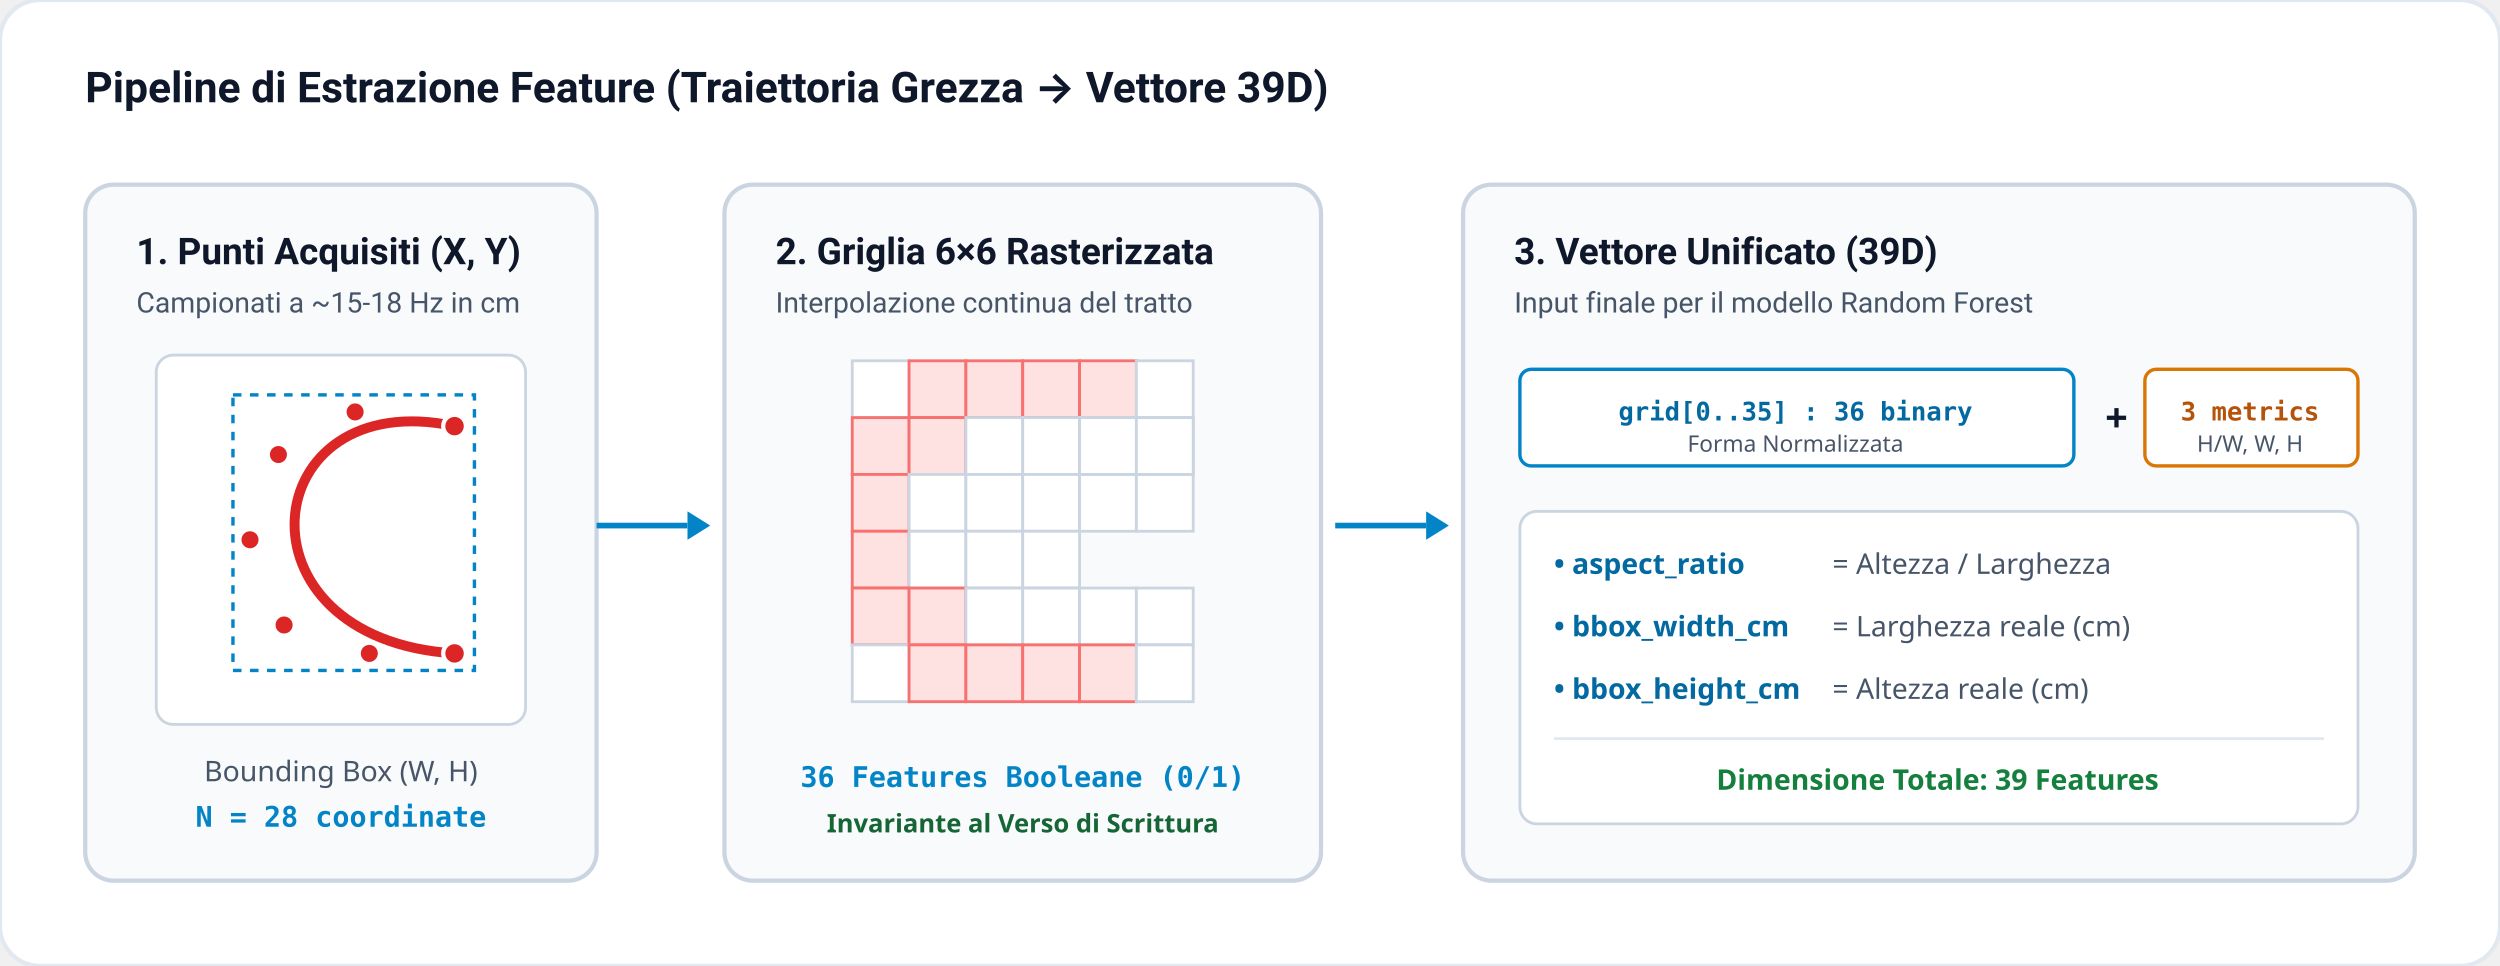
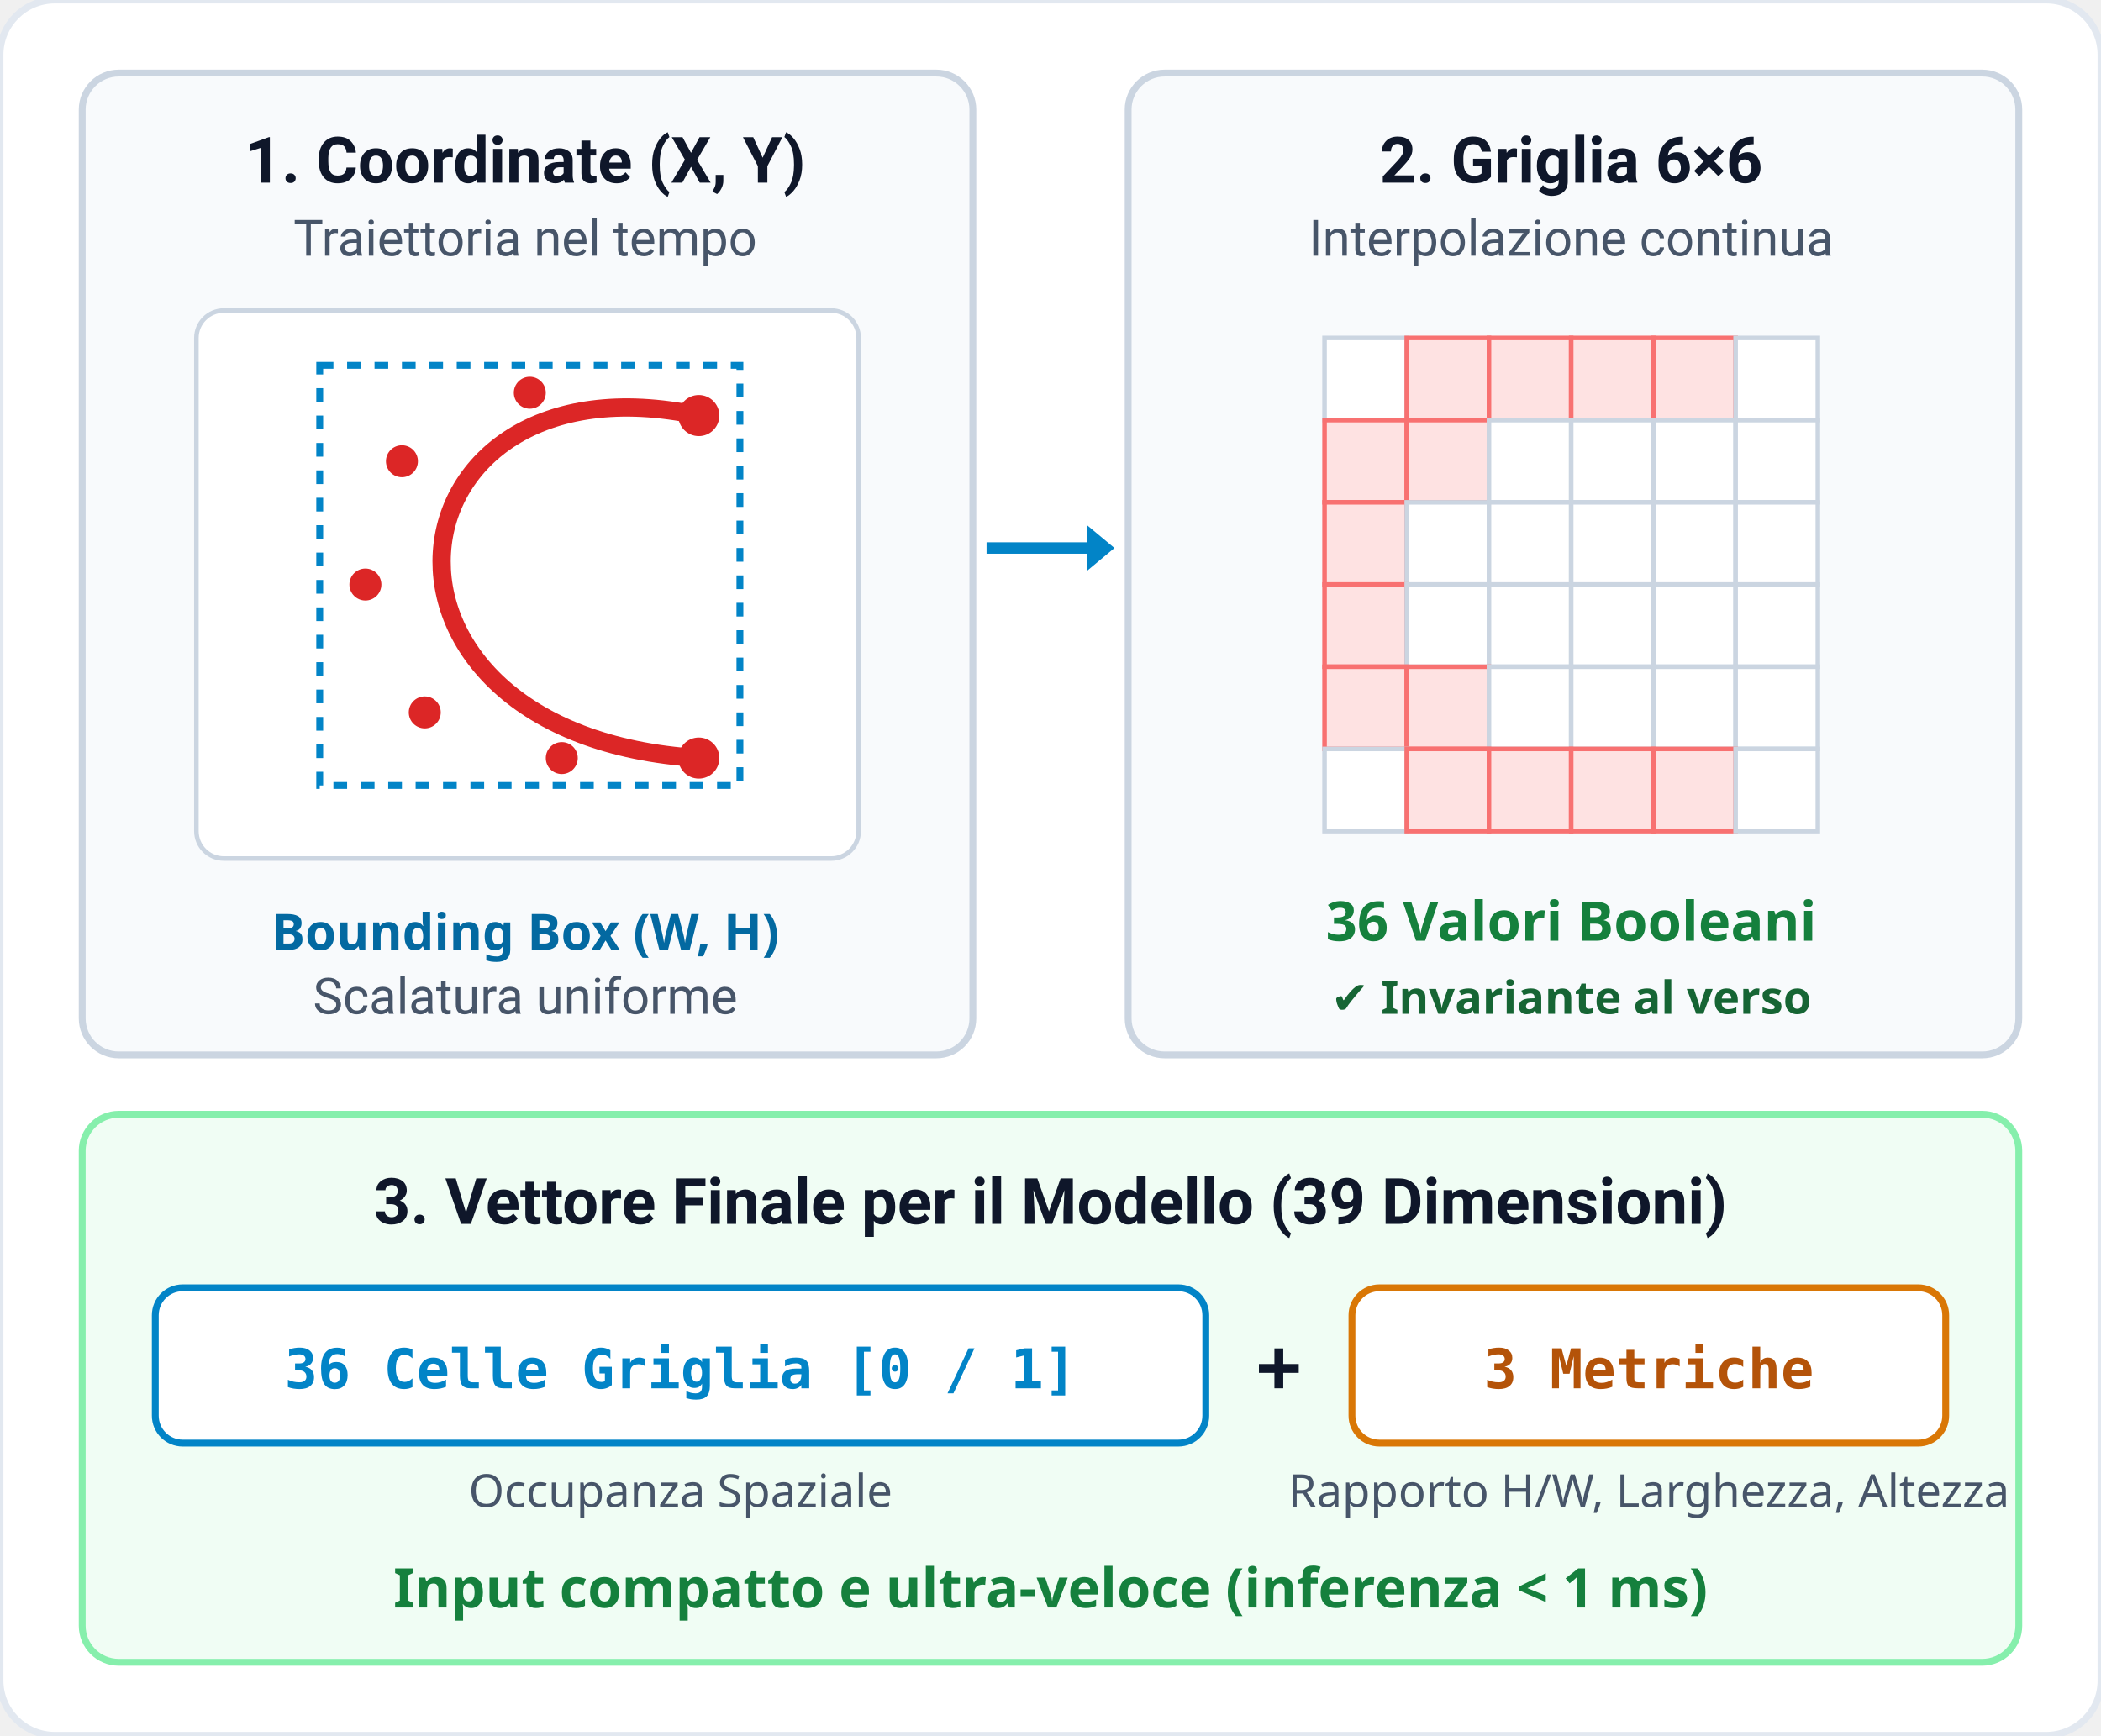
- <svg xmlns="http://www.w3.org/2000/svg" viewBox="0 0 880 340" width="100%" height="100%">
+ <svg xmlns="http://www.w3.org/2000/svg" viewBox="0 0 460 380" width="100%" height="100%">
  <defs>
    <style>
-       .bg {
+       .panel-bg {
        fill: #ffffff;
        stroke: #e2e8f0;
        stroke-width: 1.5;
+         rx: 12;
      }

-       .card {
+       .box {
        fill: #f8fafc;
        stroke: #cbd5e1;
        stroke-width: 1.5;
-         rx: 10;
+         rx: 8;
      }

-       .header-text {
-         font-family: -apple-system, BlinkMacSystemFont, "Segoe UI", Roboto, sans-serif;
-         font-size: 13px;
+       .title-text {
+         font-family: -apple-system, BlinkMacSystemFont, 'Segoe UI', Roboto, sans-serif;
+         font-size: 14px;
        font-weight: 700;
        fill: #0f172a;
      }

-       .sub-text {
-         font-family: -apple-system, BlinkMacSystemFont, "Segoe UI", Roboto, sans-serif;
-         font-size: 10px;
+       .label-text {
+         font-family: -apple-system, BlinkMacSystemFont, 'Segoe UI', Roboto, sans-serif;
+         font-size: 11px;
        fill: #475569;
      }

-       .code-text {
+       .code-bold {
        font-family: monospace;
-         font-size: 10px;
+         font-size: 12px;
+         font-weight: bold;
        fill: #0284c7;
-         font-weight: bold;
-       }
- 
-       .arrow {
-         stroke: #0284c7;
-         stroke-width: 2;
-         fill: none;
      }

      .grid-cell {
        stroke: #cbd5e1;
        stroke-width: 1;
      }

      .cell-off {
        fill: #ffffff;
      }

      .cell-on {
        fill: #fee2e2;
        stroke: #f87171;
      }

-       .stroke-point {
-         fill: #dc2626;
-         stroke: #ffffff;
-         stroke-width: 1.5;
-       }
- 
-       .feat-box {
-         fill: #ffffff;
+       .arrow-line {
        stroke: #0284c7;
-         stroke-width: 1.2;
-         rx: 4;
-       }
- 
-       .feat-txt {
-         font-family: monospace;
-         font-size: 9px;
-         fill: #0369a1;
-         text-anchor: middle;
-         font-weight: bold;
-       }
- 
-       .title {
-         font-family: -apple-system, BlinkMacSystemFont, "Segoe UI", Roboto, sans-serif;
-         font-size: 15px;
-         font-weight: 700;
-         fill: #0f172a;
+         stroke-width: 2.5;
+         fill: none;
      }
    </style>
  </defs>
-   <rect width="880" height="340" rx="14" class="bg" />
-   <text x="30" y="36" class="title">Pipeline di Estrazione Feature (Traiettoria Grezza → Vettore 39D)</text>
-   <g transform="translate(30, 65)">
-     <rect width="180" height="245" class="card" />
-     <text x="18" y="28" class="header-text">1. Punti Acquisiti (X, Y)</text>
-     <text x="18" y="45" class="sub-text">Campionati a ~15-18 Hz in cm</text>
-     <rect x="25" y="60" width="130" height="130" rx="6" fill="#ffffff" stroke="#cbd5e1" />
-     <path d="M 130 85 C 60 70 50 160 130 165" fill="none" stroke="#dc2626" stroke-width="3.5" stroke-linecap="round" />
-     <circle cx="130" cy="85" r="4" class="stroke-point" />
-     <circle cx="95" cy="80" r="3" fill="#dc2626" />
-     <circle cx="68" cy="95" r="3" fill="#dc2626" />
-     <circle cx="58" cy="125" r="3" fill="#dc2626" />
-     <circle cx="70" cy="155" r="3" fill="#dc2626" />
-     <circle cx="100" cy="165" r="3" fill="#dc2626" />
-     <circle cx="130" cy="165" r="4" class="stroke-point" />
-     <rect x="52" y="74" width="85" height="97" fill="none" stroke="#0284c7" stroke-dasharray="3,3" stroke-width="1.2" />
-     <text x="90" y="210" font-family="sans-serif" font-size="10" fill="#475569" text-anchor="middle">Bounding Box (W,
-       H)</text>
-     <text x="90" y="226" class="code-text" text-anchor="middle">N = 28 coordinate</text>
+   <rect width="460" height="380" rx="12" class="panel-bg" />
+   <g transform="translate(18, 16)">
+     <rect width="195" height="215" class="box" />
+     <text x="97" y="24" class="title-text" text-anchor="middle">1. Coordinate (X, Y)</text>
+     <text x="97" y="40" class="label-text" text-anchor="middle">Traiettoria nel tempo</text>
+     <rect x="25" y="52" width="145" height="120" rx="6" fill="#ffffff" stroke="#cbd5e1" />
+     <path d="M 135 75 C 65 60 55 145 135 150" fill="none" stroke="#dc2626" stroke-width="4" stroke-linecap="round" />
+     <circle cx="135" cy="75" r="4.5" fill="#dc2626" />
+     <circle cx="98" cy="70" r="3.5" fill="#dc2626" />
+     <circle cx="70" cy="85" r="3.5" fill="#dc2626" />
+     <circle cx="62" cy="112" r="3.5" fill="#dc2626" />
+     <circle cx="75" cy="140" r="3.5" fill="#dc2626" />
+     <circle cx="105" cy="150" r="3.5" fill="#dc2626" />
+     <circle cx="135" cy="150" r="4.5" fill="#dc2626" />
+     <rect x="52" y="64" width="92" height="92" fill="none" stroke="#0284c7" stroke-dasharray="3,3" stroke-width="1.5" />
+     <text x="97" y="192" font-family="sans-serif" font-size="11" font-weight="600" fill="#0369a1" text-anchor="middle">Bounding Box (W, H)</text>
+     <text x="97" y="206" class="label-text" text-anchor="middle">Scalatura uniforme</text>
  </g>
-   <g transform="translate(210, 180)">
-     <line x1="0" y1="5" x2="32" y2="5" class="arrow" />
-     <polygon points="32,0 40,5 32,10" fill="#0284c7" />
+   <g transform="translate(216, 115)">
+     <line x1="0" y1="5" x2="22" y2="5" class="arrow-line" />
+     <polygon points="22,0 28,5 22,10" fill="#0284c7" />
  </g>
-   <g transform="translate(255, 65)">
-     <rect width="210" height="245" class="card" />
-     <text x="18" y="28" class="header-text">2. Griglia 6×6 Rasterizzata</text>
-     <text x="18" y="45" class="sub-text">Interpolazione continua del tratto</text>
-     <g transform="translate(45, 62)">
-       <rect x="0" y="0" width="20" height="20" class="grid-cell cell-off" />
-       <rect x="20" y="0" width="20" height="20" class="grid-cell cell-on" />
-       <rect x="40" y="0" width="20" height="20" class="grid-cell cell-on" />
-       <rect x="60" y="0" width="20" height="20" class="grid-cell cell-on" />
-       <rect x="80" y="0" width="20" height="20" class="grid-cell cell-on" />
-       <rect x="100" y="0" width="20" height="20" class="grid-cell cell-off" />
-       <rect x="0" y="20" width="20" height="20" class="grid-cell cell-on" />
-       <rect x="20" y="20" width="20" height="20" class="grid-cell cell-on" />
-       <rect x="40" y="20" width="20" height="20" class="grid-cell cell-off" />
-       <rect x="60" y="20" width="20" height="20" class="grid-cell cell-off" />
-       <rect x="80" y="20" width="20" height="20" class="grid-cell cell-off" />
-       <rect x="100" y="20" width="20" height="20" class="grid-cell cell-off" />
-       <rect x="0" y="40" width="20" height="20" class="grid-cell cell-on" />
-       <rect x="20" y="40" width="20" height="20" class="grid-cell cell-off" />
-       <rect x="40" y="40" width="20" height="20" class="grid-cell cell-off" />
-       <rect x="60" y="40" width="20" height="20" class="grid-cell cell-off" />
-       <rect x="80" y="40" width="20" height="20" class="grid-cell cell-off" />
-       <rect x="100" y="40" width="20" height="20" class="grid-cell cell-off" />
-       <rect x="0" y="60" width="20" height="20" class="grid-cell cell-on" />
-       <rect x="20" y="60" width="20" height="20" class="grid-cell cell-off" />
-       <rect x="40" y="60" width="20" height="20" class="grid-cell cell-off" />
-       <rect x="60" y="60" width="20" height="20" class="grid-cell cell-off" />
-       <rect x="80" y="20" width="20" height="20" class="grid-cell cell-off" />
-       <rect x="100" y="20" width="20" height="20" class="grid-cell cell-off" />
-       <rect x="0" y="80" width="20" height="20" class="grid-cell cell-on" />
-       <rect x="20" y="80" width="20" height="20" class="grid-cell cell-on" />
-       <rect x="40" y="80" width="20" height="20" class="grid-cell cell-off" />
-       <rect x="60" y="80" width="20" height="20" class="grid-cell cell-off" />
-       <rect x="80" y="80" width="20" height="20" class="grid-cell cell-off" />
-       <rect x="100" y="80" width="20" height="20" class="grid-cell cell-off" />
-       <rect x="0" y="100" width="20" height="20" class="grid-cell cell-off" />
-       <rect x="20" y="100" width="20" height="20" class="grid-cell cell-on" />
-       <rect x="40" y="100" width="20" height="20" class="grid-cell cell-on" />
-       <rect x="60" y="100" width="20" height="20" class="grid-cell cell-on" />
-       <rect x="80" y="100" width="20" height="20" class="grid-cell cell-on" />
-       <rect x="100" y="100" width="20" height="20" class="grid-cell cell-off" />
+   <g transform="translate(247, 16)">
+     <rect width="195" height="215" class="box" />
+     <text x="97" y="24" class="title-text" text-anchor="middle">2. Griglia 6×6</text>
+     <text x="97" y="40" class="label-text" text-anchor="middle">Interpolazione continua</text>
+     <g transform="translate(43, 58)">
+       <rect x="0" y="0" width="18" height="18" class="grid-cell cell-off" />
+       <rect x="18" y="0" width="18" height="18" class="grid-cell cell-on" />
+       <rect x="36" y="0" width="18" height="18" class="grid-cell cell-on" />
+       <rect x="54" y="0" width="18" height="18" class="grid-cell cell-on" />
+       <rect x="72" y="0" width="18" height="18" class="grid-cell cell-on" />
+       <rect x="90" y="0" width="18" height="18" class="grid-cell cell-off" />
+       <rect x="0" y="18" width="18" height="18" class="grid-cell cell-on" />
+       <rect x="18" y="18" width="18" height="18" class="grid-cell cell-on" />
+       <rect x="36" y="18" width="18" height="18" class="grid-cell cell-off" />
+       <rect x="54" y="18" width="18" height="18" class="grid-cell cell-off" />
+       <rect x="72" y="18" width="18" height="18" class="grid-cell cell-off" />
+       <rect x="90" y="18" width="18" height="18" class="grid-cell cell-off" />
+       <rect x="0" y="36" width="18" height="18" class="grid-cell cell-on" />
+       <rect x="18" y="36" width="18" height="18" class="grid-cell cell-off" />
+       <rect x="36" y="36" width="18" height="18" class="grid-cell cell-off" />
+       <rect x="54" y="36" width="18" height="18" class="grid-cell cell-off" />
+       <rect x="72" y="36" width="18" height="18" class="grid-cell cell-off" />
+       <rect x="90" y="36" width="18" height="18" class="grid-cell cell-off" />
+       <rect x="0" y="54" width="18" height="18" class="grid-cell cell-on" />
+       <rect x="18" y="54" width="18" height="18" class="grid-cell cell-off" />
+       <rect x="36" y="54" width="18" height="18" class="grid-cell cell-off" />
+       <rect x="54" y="54" width="18" height="18" class="grid-cell cell-off" />
+       <rect x="72" y="54" width="18" height="18" class="grid-cell cell-off" />
+       <rect x="90" y="54" width="18" height="18" class="grid-cell cell-off" />
+       <rect x="0" y="72" width="18" height="18" class="grid-cell cell-on" />
+       <rect x="18" y="72" width="18" height="18" class="grid-cell cell-on" />
+       <rect x="36" y="72" width="18" height="18" class="grid-cell cell-off" />
+       <rect x="54" y="72" width="18" height="18" class="grid-cell cell-off" />
+       <rect x="72" y="72" width="18" height="18" class="grid-cell cell-off" />
+       <rect x="90" y="72" width="18" height="18" class="grid-cell cell-off" />
+       <rect x="0" y="90" width="18" height="18" class="grid-cell cell-off" />
+       <rect x="18" y="90" width="18" height="18" class="grid-cell cell-on" />
+       <rect x="36" y="90" width="18" height="18" class="grid-cell cell-on" />
+       <rect x="54" y="90" width="18" height="18" class="grid-cell cell-on" />
+       <rect x="72" y="90" width="18" height="18" class="grid-cell cell-on" />
+       <rect x="90" y="90" width="18" height="18" class="grid-cell cell-off" />
    </g>
-     <text x="105" y="212" class="code-text" text-anchor="middle">36 Features Booleane (0/1)</text>
-     <text x="105" y="228" font-family="sans-serif" font-size="9" fill="#166534" font-weight="bold" text-anchor="middle">Invariante al Verso di Scrittura</text>
+     <text x="97" y="190" font-family="sans-serif" font-size="12" font-weight="700" fill="#15803d" text-anchor="middle">36 Valori Booleani</text>
+     <text x="97" y="206" font-family="sans-serif" font-size="10" font-weight="600" fill="#166534" text-anchor="middle">✔
+       Invariante al verso</text>
  </g>
-   <g transform="translate(470, 180)">
-     <line x1="0" y1="5" x2="32" y2="5" class="arrow" />
-     <polygon points="32,0 40,5 32,10" fill="#0284c7" />
-   </g>
-   <g transform="translate(515, 65)">
-     <rect width="335" height="245" class="card" />
-     <text x="18" y="28" class="header-text">3. Vettore Unificato (39D)</text>
-     <text x="18" y="45" class="sub-text">Input finale per il modello Random Forest</text>
-     <g transform="translate(20, 65)">
-       <rect x="0" y="0" width="195" height="34" rx="4" fill="#ffffff" stroke="#0284c7" stroke-width="1.2" />
-       <text x="97" y="18" class="feat-txt">grid[0..35] : 36 binary</text>
-       <text x="97" y="29" font-family="sans-serif" font-size="8" fill="#475569" text-anchor="middle">Forma
-         Normalizzata</text>
-       <text x="206" y="22" font-family="sans-serif" font-size="14" font-weight="700" fill="#0f172a">+</text>
-       <rect x="220" y="0" width="75" height="34" rx="4" fill="#ffffff" stroke="#d97706" stroke-width="1.2" />
-       <text x="257" y="18" font-family="monospace" font-size="9" fill="#b45309" font-weight="bold" text-anchor="middle">3 metrics</text>
-       <text x="257" y="29" font-family="sans-serif" font-size="8" fill="#475569" text-anchor="middle">H/W, W, H</text>
+   <g transform="translate(18, 244)">
+     <rect width="424" height="120" rx="8" fill="#f0fdf4" stroke="#86efac" stroke-width="1.5" />
+     <text x="212" y="24" class="title-text" fill="#166534" text-anchor="middle">3. Vettore Finale per il Modello (39
+       Dimensioni)</text>
+     <g transform="translate(16, 38)">
+       <rect x="0" y="0" width="230" height="34" rx="6" fill="#ffffff" stroke="#0284c7" stroke-width="1.5" />
+       <text x="115" y="22" class="code-bold" text-anchor="middle">36 Celle Griglia [0 / 1]</text>
+       <text x="115" y="48" font-family="sans-serif" font-size="10" fill="#475569" text-anchor="middle">Occupanza
+         Spaziale</text>
+       <text x="246" y="24" font-family="sans-serif" font-size="18" font-weight="800" fill="#0f172a" text-anchor="middle">+</text>
+       <rect x="262" y="0" width="130" height="34" rx="6" fill="#ffffff" stroke="#d97706" stroke-width="1.5" />
+       <text x="327" y="22" font-family="monospace" font-size="12" font-weight="bold" fill="#b45309" text-anchor="middle">3 Metriche</text>
+       <text x="327" y="48" font-family="sans-serif" font-size="10" fill="#475569" text-anchor="middle">Rapporto H/W,
+         Larghezza, Altezza</text>
    </g>
-     <g transform="translate(20, 115)">
-       <rect x="0" y="0" width="295" height="110" rx="6" fill="#ffffff" stroke="#cbd5e1" />
-       <text x="12" y="22" font-family="sans-serif" font-size="10" font-weight="bold" fill="#0369a1">•
-         aspect_ratio</text>
-       <text x="110" y="22" font-family="sans-serif" font-size="10" fill="#475569">= Altezza / Larghezza</text>
-       <text x="12" y="44" font-family="sans-serif" font-size="10" font-weight="bold" fill="#0369a1">•
-         bbox_width_cm</text>
-       <text x="110" y="44" font-family="sans-serif" font-size="10" fill="#475569">= Larghezza reale (cm)</text>
-       <text x="12" y="66" font-family="sans-serif" font-size="10" font-weight="bold" fill="#0369a1">•
-         bbox_height_cm</text>
-       <text x="110" y="66" font-family="sans-serif" font-size="10" fill="#475569">= Altezza reale (cm)</text>
-       <line x1="12" y1="80" x2="283" y2="80" stroke="#e2e8f0" stroke-width="1" />
-       <text x="147" y="98" font-family="sans-serif" font-size="10" font-weight="bold" fill="#15803d" text-anchor="middle">Dimensione Totale: 39 Features</text>
-     </g>
+     <text x="212" y="108" font-family="sans-serif" font-size="12" font-weight="bold" fill="#15803d" text-anchor="middle">Input compatto e ultra-veloce (inferenza &lt; 1 ms)</text>
  </g>
</svg>
